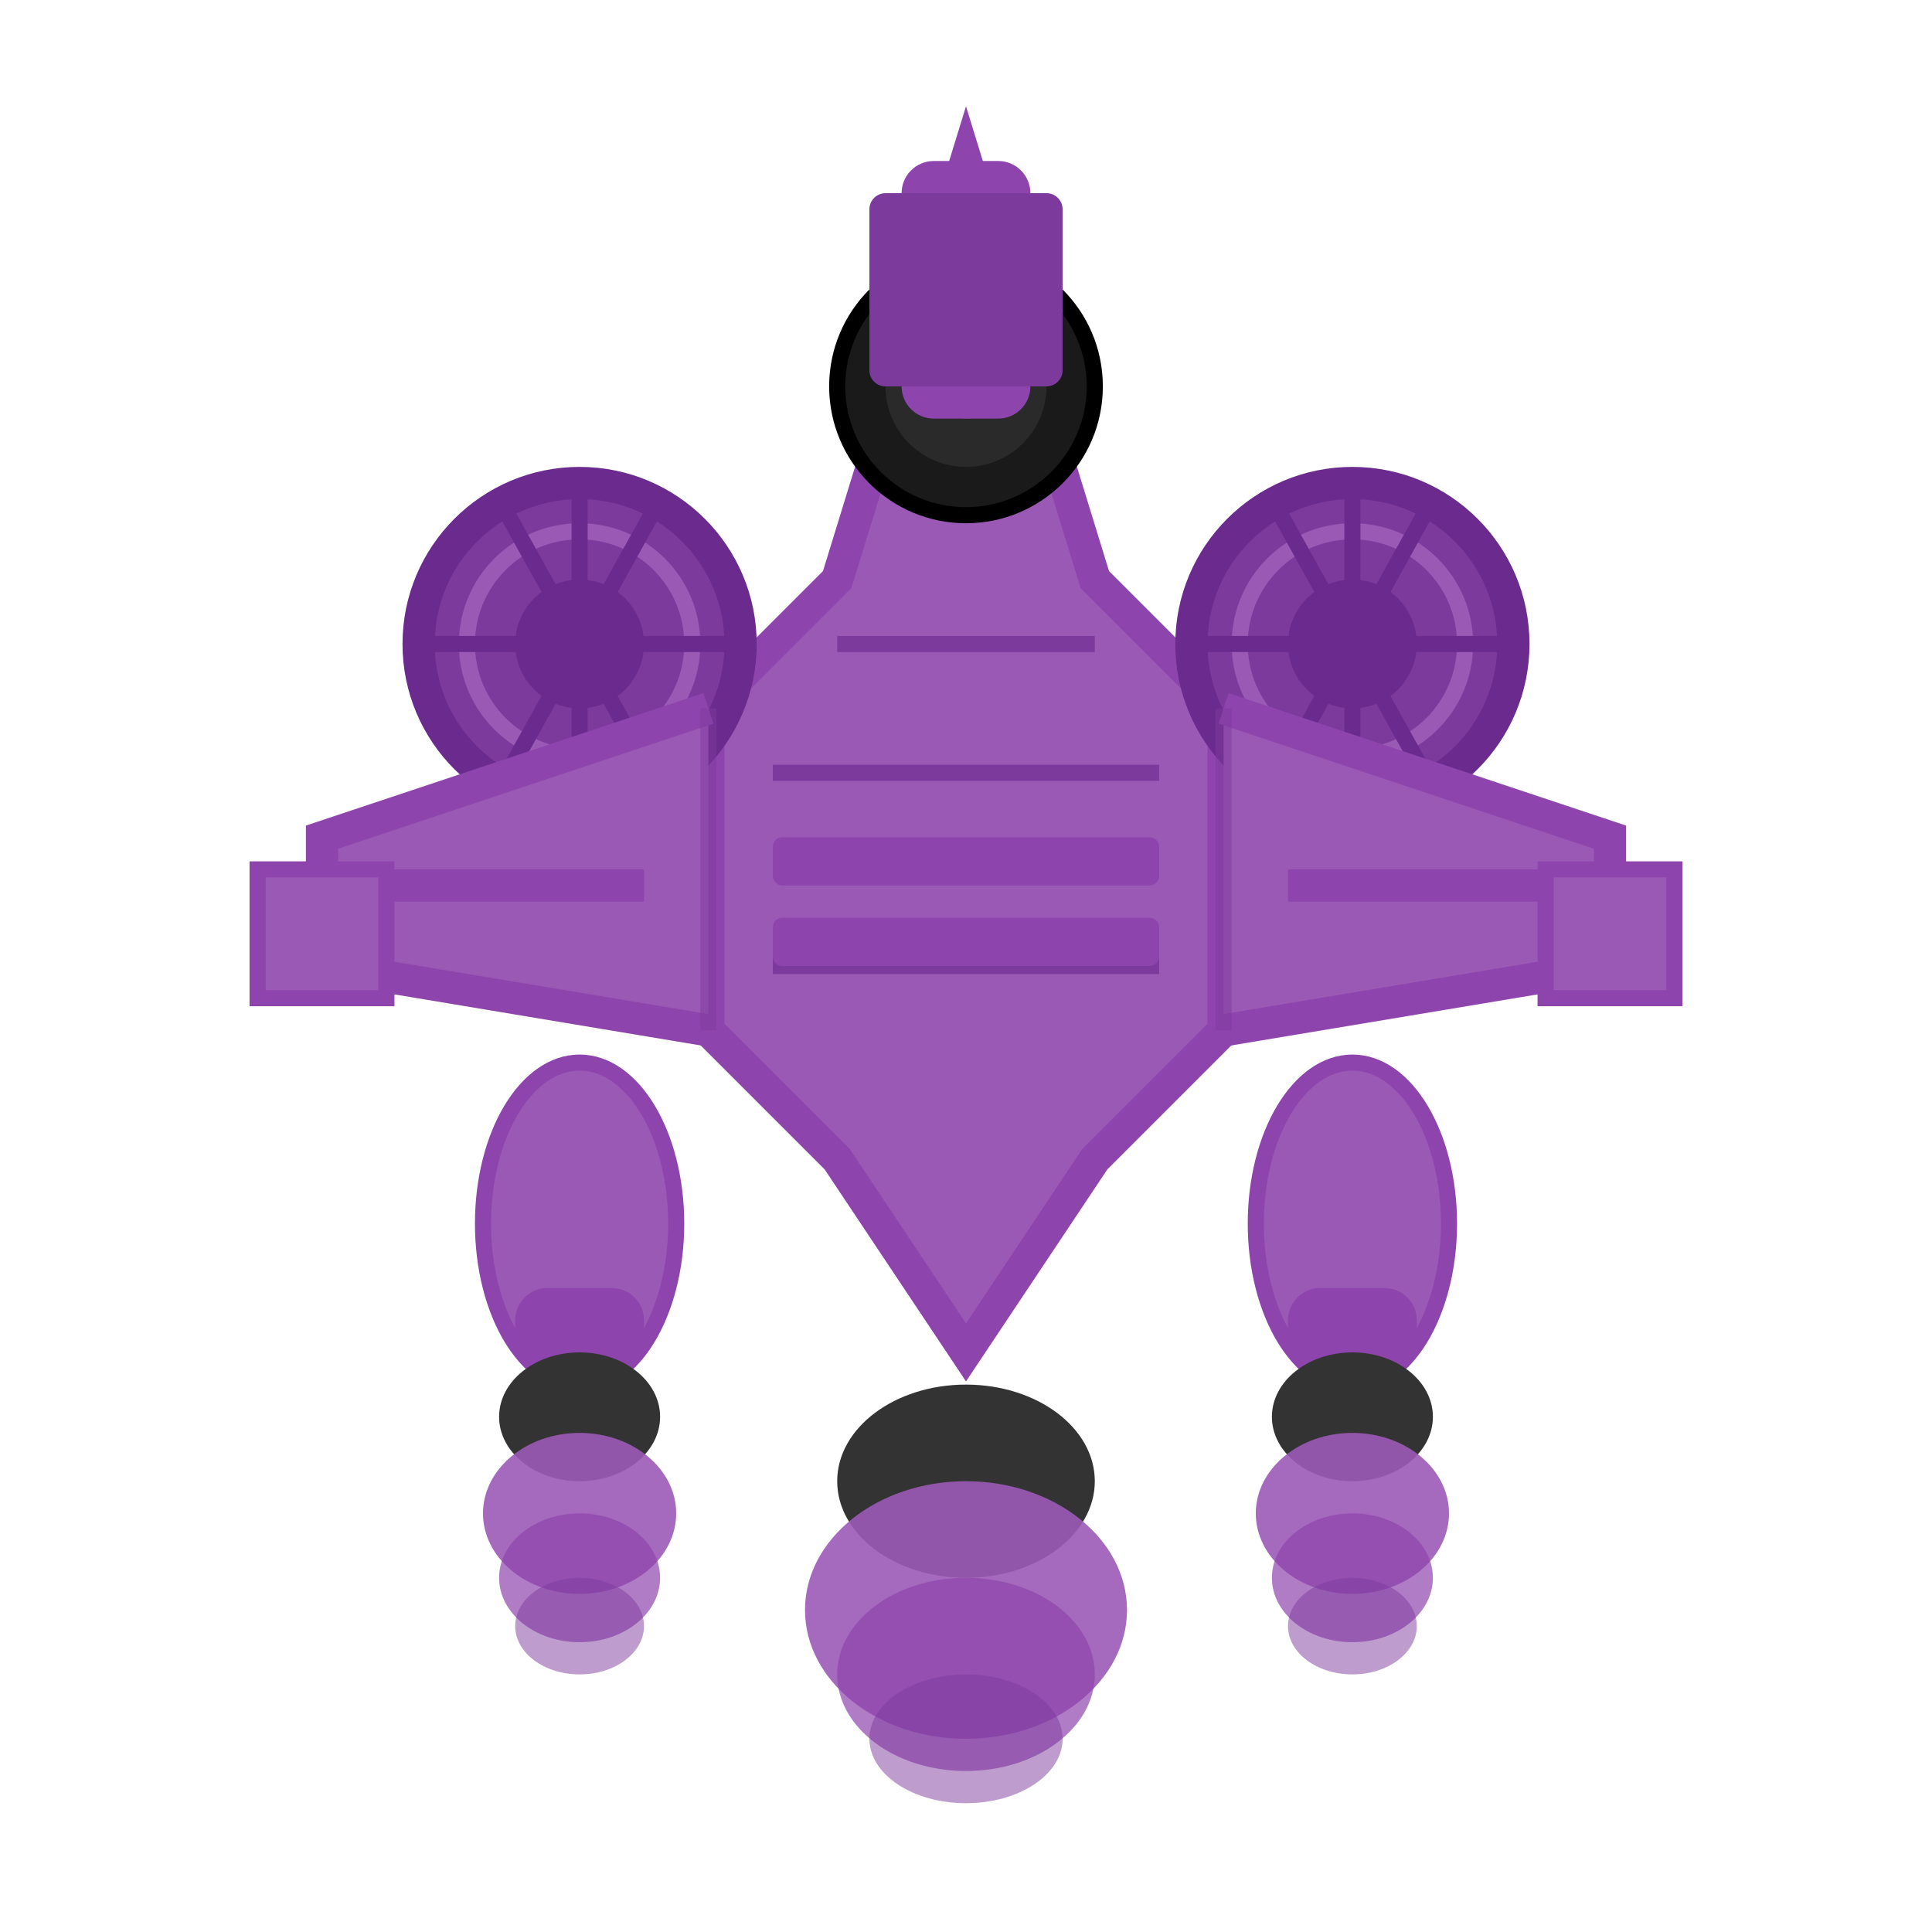
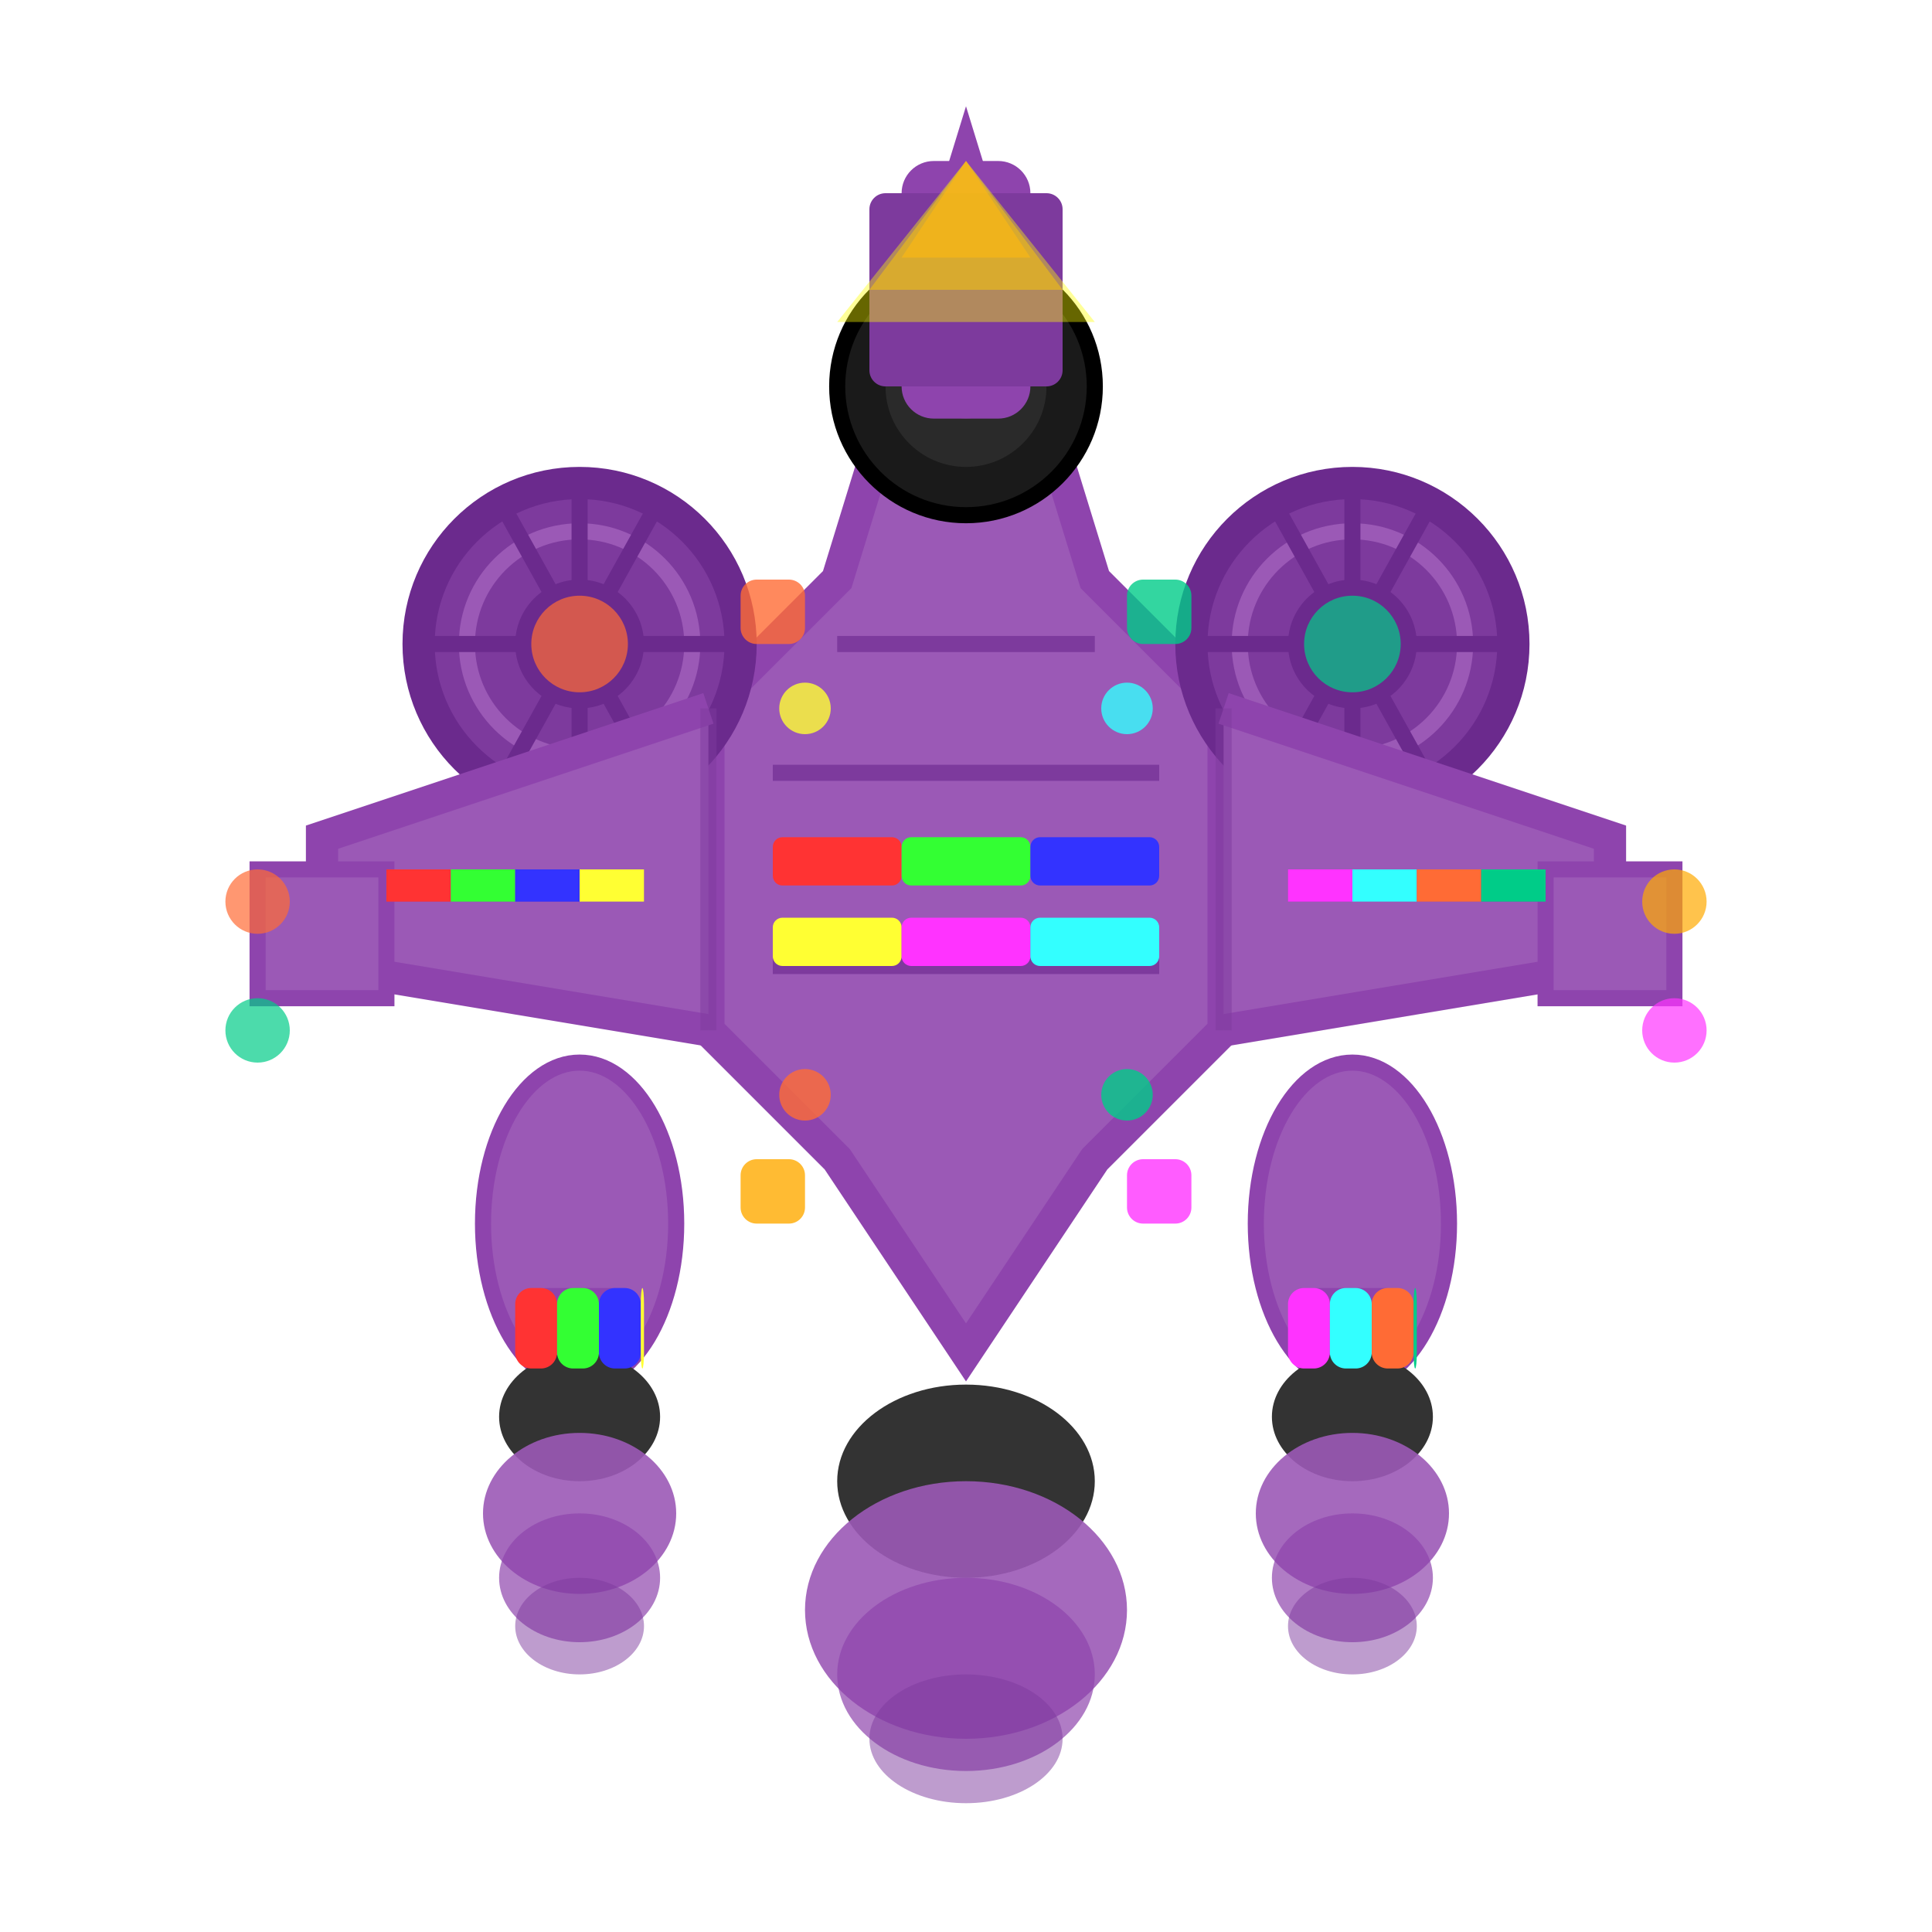
<svg xmlns="http://www.w3.org/2000/svg" width="60" height="60" viewBox="0 0 60 60">
  <path d="M 30 5 L 26 18 L 22 22 L 22 32 L 26 36 L 30 42 L 34 36 L 38 32 L 38 22 L 34 18 Z" fill="#9b59b6" stroke="#8e44ad" stroke-width="1" />
  <line x1="26" y1="20" x2="34" y2="20" stroke="#7d3a9d" stroke-width="0.5" />
  <line x1="24" y1="24" x2="36" y2="24" stroke="#7d3a9d" stroke-width="0.5" />
  <line x1="24" y1="30" x2="36" y2="30" stroke="#7d3a9d" stroke-width="0.5" />
  <circle cx="30" cy="12" r="4" fill="#1a1a1a" stroke="#000000" stroke-width="0.5" />
  <circle cx="30" cy="12" r="2.5" fill="#2a2a2a" />
  <circle cx="30" cy="12" r="1" fill="#4a4a4a" />
  <circle cx="18" cy="20" r="5" fill="#7d3a9d" stroke="#6b2a8d" stroke-width="1" />
  <circle cx="18" cy="20" r="3.5" fill="none" stroke="#9b59b6" stroke-width="0.5" />
  <circle cx="18" cy="20" r="2" fill="#6b2a8d" />
  <line x1="18" y1="15" x2="18" y2="25" stroke="#6b2a8d" stroke-width="0.5" />
  <line x1="13" y1="20" x2="23" y2="20" stroke="#6b2a8d" stroke-width="0.5" />
  <line x1="15.5" y1="15.5" x2="20.5" y2="24.5" stroke="#6b2a8d" stroke-width="0.5" />
  <line x1="20.5" y1="15.5" x2="15.5" y2="24.5" stroke="#6b2a8d" stroke-width="0.5" />
  <circle cx="42" cy="20" r="5" fill="#7d3a9d" stroke="#6b2a8d" stroke-width="1" />
  <circle cx="42" cy="20" r="3.5" fill="none" stroke="#9b59b6" stroke-width="0.5" />
  <circle cx="42" cy="20" r="2" fill="#6b2a8d" />
  <line x1="42" y1="15" x2="42" y2="25" stroke="#6b2a8d" stroke-width="0.5" />
  <line x1="37" y1="20" x2="47" y2="20" stroke="#6b2a8d" stroke-width="0.5" />
  <line x1="39.5" y1="15.5" x2="44.5" y2="24.5" stroke="#6b2a8d" stroke-width="0.5" />
  <line x1="44.5" y1="15.5" x2="39.5" y2="24.5" stroke="#6b2a8d" stroke-width="0.5" />
  <rect x="28" y="5" width="4" height="8" fill="#8e44ad" rx="1" />
  <rect x="27" y="6" width="6" height="6" fill="#7d3a9d" rx="0.5" />
  <path d="M 22 22 L 10 26 L 10 30 L 22 32" fill="#9b59b6" stroke="#8e44ad" stroke-width="1" />
  <path d="M 38 22 L 50 26 L 50 30 L 38 32" fill="#9b59b6" stroke="#8e44ad" stroke-width="1" />
  <rect x="8" y="27" width="4" height="4" fill="#9b59b6" stroke="#8e44ad" stroke-width="0.5" />
  <rect x="48" y="27" width="4" height="4" fill="#9b59b6" stroke="#8e44ad" stroke-width="0.5" />
  <rect x="12" y="27" width="8" height="1" fill="#8e44ad" />
  <rect x="40" y="27" width="8" height="1" fill="#8e44ad" />
  <ellipse cx="18" cy="38" rx="3" ry="5" fill="#9b59b6" stroke="#8e44ad" stroke-width="0.5" />
  <ellipse cx="42" cy="38" rx="3" ry="5" fill="#9b59b6" stroke="#8e44ad" stroke-width="0.5" />
  <rect x="16" y="40" width="4" height="2.5" fill="#8e44ad" rx="1" />
  <rect x="40" y="40" width="4" height="2.5" fill="#8e44ad" rx="1" />
  <ellipse cx="30" cy="46" rx="4" ry="3" fill="#333333" />
  <ellipse cx="30" cy="50" rx="5" ry="4" fill="#9b59b6" opacity="0.9" />
  <ellipse cx="30" cy="52" rx="4" ry="3" fill="#8e44ad" opacity="0.7" />
  <ellipse cx="30" cy="54" rx="3" ry="2" fill="#7d3a9d" opacity="0.5" />
  <ellipse cx="18" cy="44" rx="2.5" ry="2" fill="#333333" />
  <ellipse cx="18" cy="47" rx="3" ry="2.5" fill="#9b59b6" opacity="0.9" />
  <ellipse cx="18" cy="49" rx="2.5" ry="2" fill="#8e44ad" opacity="0.7" />
  <ellipse cx="18" cy="50.5" rx="2" ry="1.5" fill="#7d3a9d" opacity="0.5" />
  <ellipse cx="42" cy="44" rx="2.5" ry="2" fill="#333333" />
  <ellipse cx="42" cy="47" rx="3" ry="2.5" fill="#9b59b6" opacity="0.9" />
  <ellipse cx="42" cy="49" rx="2.5" ry="2" fill="#8e44ad" opacity="0.7" />
  <ellipse cx="42" cy="50.5" rx="2" ry="1.5" fill="#7d3a9d" opacity="0.5" />
  <line x1="22" y1="22" x2="22" y2="32" stroke="#7d3a9d" stroke-width="0.5" opacity="0.5" />
  <line x1="38" y1="22" x2="38" y2="32" stroke="#7d3a9d" stroke-width="0.5" opacity="0.5" />
-   <rect x="24" y="26" width="12" height="1.5" fill="#8e44ad" rx="0.3" />
-   <rect x="24" y="28.5" width="12" height="1.5" fill="#8e44ad" rx="0.3" />
+   <rect x="24" y="26" width="4" height="1.5" fill="#ff3333" rx="0.3" />
+   <rect x="28" y="26" width="4" height="1.5" fill="#33ff33" rx="0.3" />
+   <rect x="32" y="26" width="4" height="1.5" fill="#3333ff" rx="0.3" />
+   <rect x="24" y="28.5" width="4" height="1.5" fill="#ffff33" rx="0.3" />
+   <rect x="28" y="28.5" width="4" height="1.5" fill="#ff33ff" rx="0.3" />
+   <rect x="32" y="28.5" width="4" height="1.5" fill="#33ffff" rx="0.3" />
+   <path d="M 30 5 L 28 8 L 32 8 Z" fill="#ff6b35" opacity="0.6" />
+   <path d="M 30 5 L 27 9 L 33 9 Z" fill="#ffaa00" opacity="0.5" />
+   <path d="M 30 5 L 26 10 L 34 10 Z" fill="#ffff00" opacity="0.4" />
+   <circle cx="18" cy="20" r="1.5" fill="#ff6b35" opacity="0.7" />
+   <circle cx="42" cy="20" r="1.5" fill="#00cc88" opacity="0.7" />
+   <rect x="12" y="27" width="2" height="1" fill="#ff3333" />
+   <rect x="14" y="27" width="2" height="1" fill="#33ff33" />
+   <rect x="16" y="27" width="2" height="1" fill="#3333ff" />
+   <rect x="18" y="27" width="2" height="1" fill="#ffff33" />
+   <rect x="40" y="27" width="2" height="1" fill="#ff33ff" />
+   <rect x="42" y="27" width="2" height="1" fill="#33ffff" />
+   <rect x="44" y="27" width="2" height="1" fill="#ff6b35" />
+   <rect x="46" y="27" width="2" height="1" fill="#00cc88" />
+   <rect x="16" y="40" width="1.3" height="2.5" fill="#ff3333" rx="0.5" />
+   <rect x="17.3" y="40" width="1.3" height="2.5" fill="#33ff33" rx="0.5" />
+   <rect x="18.6" y="40" width="1.3" height="2.5" fill="#3333ff" rx="0.5" />
+   <rect x="19.9" y="40" width="0.1" height="2.5" fill="#ffff33" rx="0.5" />
+   <rect x="40" y="40" width="1.3" height="2.5" fill="#ff33ff" rx="0.5" />
+   <rect x="41.3" y="40" width="1.3" height="2.5" fill="#33ffff" rx="0.5" />
+   <rect x="42.6" y="40" width="1.3" height="2.5" fill="#ff6b35" rx="0.5" />
+   <rect x="43.9" y="40" width="0.1" height="2.5" fill="#00cc88" rx="0.5" />
+   <rect x="23" y="18" width="2" height="2" fill="#ff6b35" opacity="0.8" rx="0.5" />
+   <rect x="35" y="18" width="2" height="2" fill="#00cc88" opacity="0.8" rx="0.5" />
+   <rect x="23" y="36" width="2" height="2" fill="#ffaa00" opacity="0.8" rx="0.5" />
+   <rect x="35" y="36" width="2" height="2" fill="#ff33ff" opacity="0.8" rx="0.5" />
+   <circle cx="25" cy="22" r="0.8" fill="#ffff33" opacity="0.8" />
+   <circle cx="35" cy="22" r="0.8" fill="#33ffff" opacity="0.8" />
+   <circle cx="25" cy="34" r="0.8" fill="#ff6b35" opacity="0.8" />
+   <circle cx="35" cy="34" r="0.8" fill="#00cc88" opacity="0.8" />
+   <circle cx="8" cy="28" r="1" fill="#ff6b35" opacity="0.7" />
+   <circle cx="8" cy="32" r="1" fill="#00cc88" opacity="0.7" />
+   <circle cx="52" cy="28" r="1" fill="#ffaa00" opacity="0.7" />
+   <circle cx="52" cy="32" r="1" fill="#ff33ff" opacity="0.7" />
</svg>
